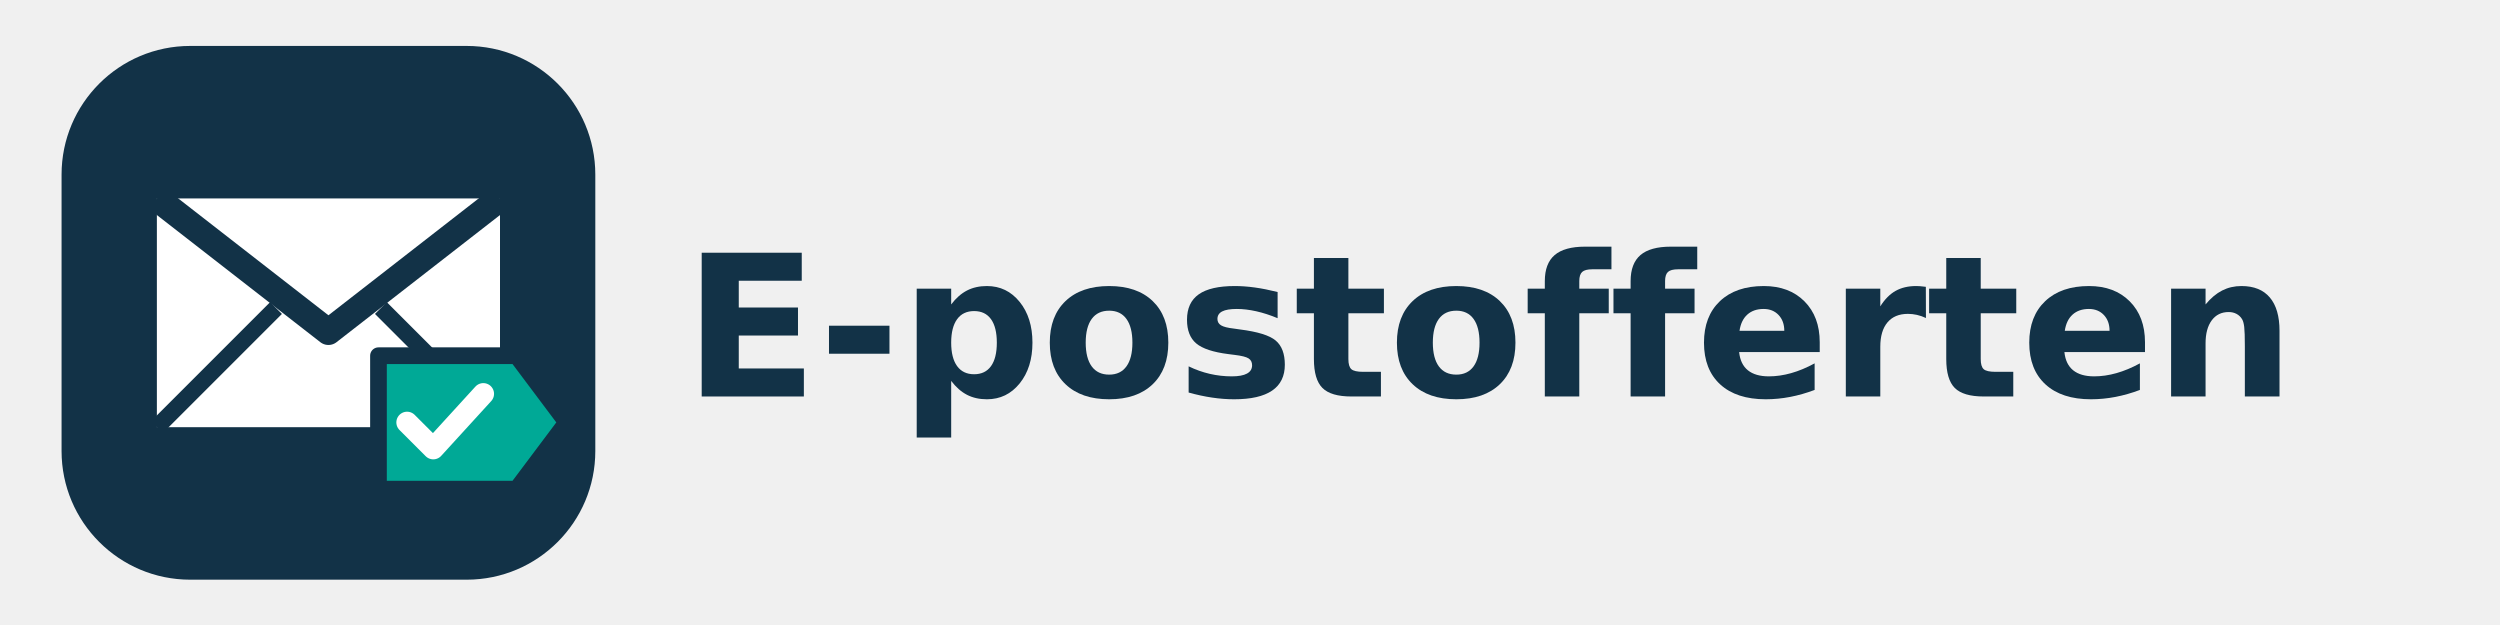
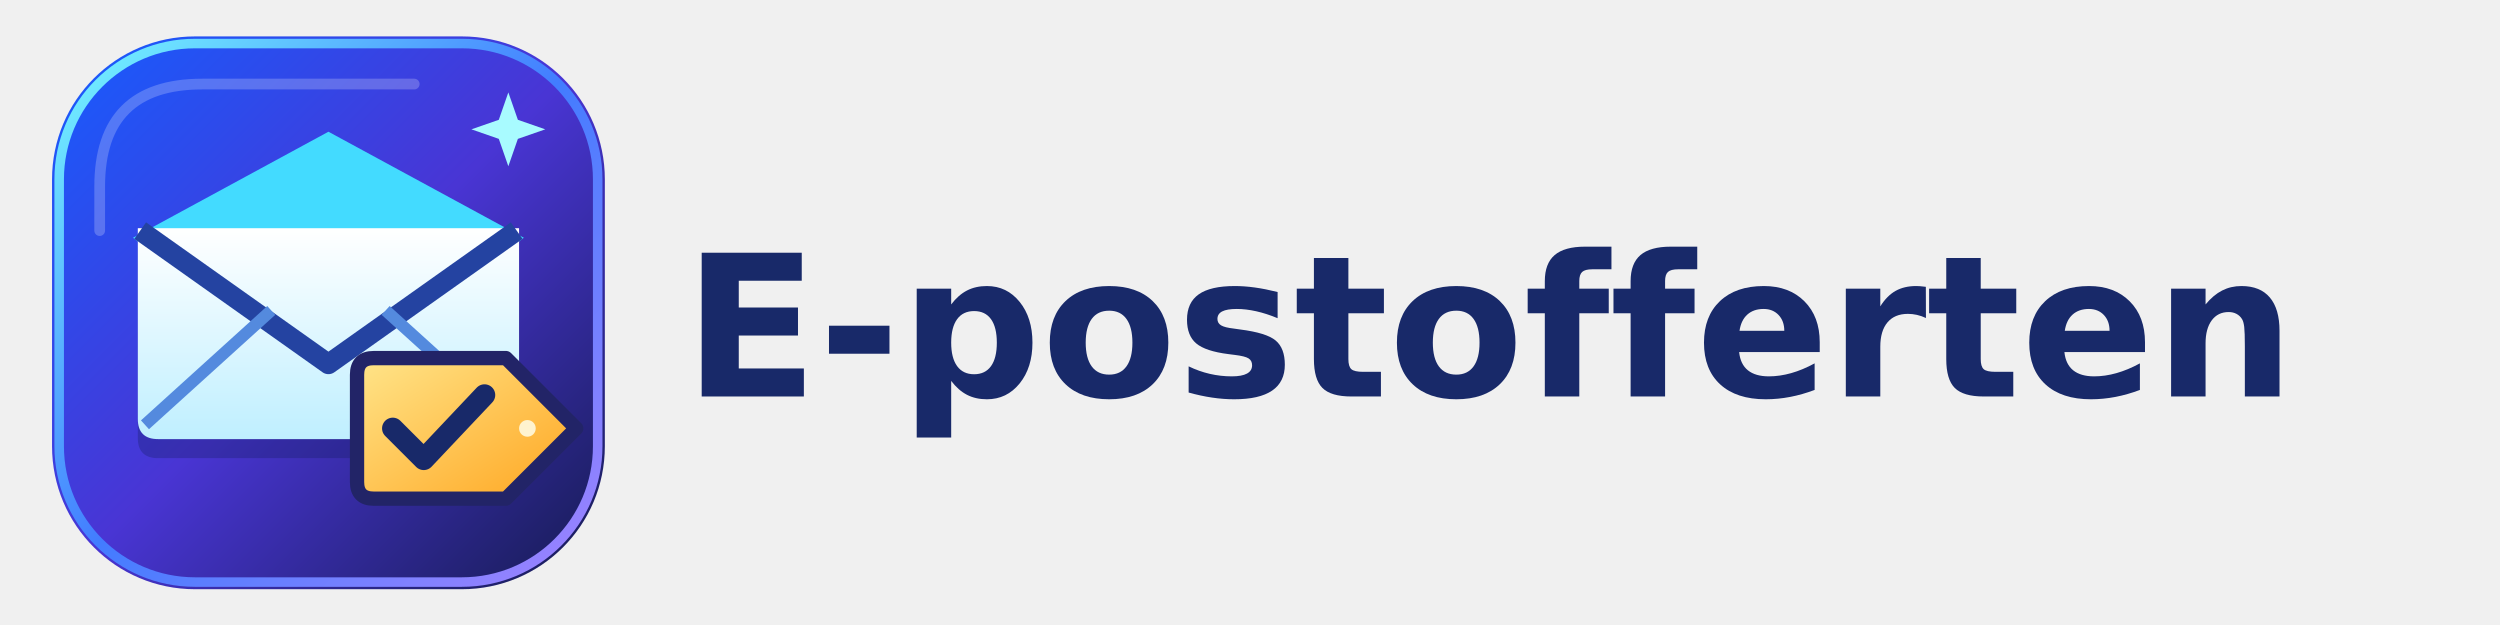
<svg xmlns="http://www.w3.org/2000/svg" width="180mm" height="45mm" viewBox="0 0 1280 320" role="img">
+   <defs>
+     <linearGradient id="badge" x1="0" y1="0" x2="1" y2="1">
+       <stop stop-color="#165DFF" />
+       <stop offset=".5" stop-color="#4935D4" />
+       <stop offset="1" stop-color="#151B50" />
+     </linearGradient>
+     <linearGradient id="edge" x1="0" y1="0" x2="1" y2="1">
+       <stop stop-color="#75F8FF" />
+       <stop offset=".5" stop-color="#427CFF" />
+       <stop offset="1" stop-color="#A183FF" />
+     </linearGradient>
+     <linearGradient id="paper" x1="0" y1="0" x2="0" y2="1">
+       <stop stop-color="#FFFFFF" />
+       <stop offset="1" stop-color="#BFEFFF" />
+     </linearGradient>
+     <linearGradient id="tag" x1="0" y1="0" x2="1" y2="1">
+       <stop stop-color="#FFE58A" />
+       <stop offset="1" stop-color="#FFA51F" />
+     </linearGradient>
+   </defs>
  <g transform="translate(12 4) scale(.61)">
-     <rect x="32" y="32" width="448" height="448" rx="108" fill="#123247" />
-     <path d="M112 160h288v192H112z" fill="#fff" />
-     <path d="m112 160 144 112 144-112" fill="none" stroke="#123247" stroke-width="22" stroke-linejoin="round" />
-     <path d="m112 352 100-100m188 100-100-100" fill="none" stroke="#123247" stroke-width="14" />
-     <path d="M298 292h116l42 56-42 56H298z" fill="#00A996" stroke="#123247" stroke-width="14" stroke-linejoin="round" />
-     <path d="m322 348 22 22 42-46" fill="none" stroke="#fff" stroke-width="18" stroke-linecap="round" stroke-linejoin="round" />
+     <rect x="24" y="24" width="464" height="464" rx="120" fill="url(#badge)" />
+     <rect x="30" y="30" width="452" height="452" rx="114" fill="none" stroke="url(#edge)" stroke-width="8" />
+     <path d="M64 187V150Q64 64 150 64H328" fill="none" stroke="#FFFFFF" stroke-opacity=".22" stroke-width="9" stroke-linecap="round" />
+     <path d="M92 193 256 104 420 193 256 320Z" fill="#43DBFF" />
+     <path d="M96 201H416V361Q416 378 399 378H113Q96 378 96 361Z" fill="#111A59" opacity=".3" />
+     <path d="M96 185H416V345Q416 362 399 362H113Q96 362 96 345Z" fill="url(#paper)" />
+     <path d="M98 187 256 299 414 187" fill="none" stroke="#2443A1" stroke-width="17" stroke-linejoin="round" />
+     <path d="m102 350 106-96m202 96-106-96" fill="none" stroke="#548ADE" stroke-width="10" />
+     <path d="M294 294H405L464 353 405 412H294Q280 412 280 398V308Q280 294 294 294Z" fill="url(#tag)" stroke="#222467" stroke-width="12" stroke-linejoin="round" />
+     <path d="m310 353 26 26 51-54" fill="none" stroke="#182969" stroke-width="18" stroke-linecap="round" stroke-linejoin="round" />
+     <circle cx="423" cy="353" r="7" fill="#FFF3CF" />
+     <path d="m407 71 8 23 23 8-23 8-8 23-8-23-23-8 23-8Z" fill="#A8FBFF" />
  </g>
-   <g fill="#123247" transform="translate(350 203) scale(0.04930082 -0.04930082)">
+   <g fill="#182969" transform="translate(350 203) scale(0.04930082 -0.04930082)">
    <path transform="translate(0 0)" d="M188 1493H1227V1202H573V924H1188V633H573V291H1249V0H188Z" />
    <path transform="translate(1399 0)" d="M111 735H739V444H111Z" />
    <path transform="translate(2249 0)" d="M530 162V-426H172V1120H530V956Q604 1054 694.0 1100.5Q784 1147 901 1147Q1108 1147 1241.0 982.5Q1374 818 1374 559Q1374 300 1241.0 135.5Q1108 -29 901 -29Q784 -29 694.0 17.5Q604 64 530 162ZM768 887Q653 887 591.5 802.5Q530 718 530 559Q530 400 591.5 315.5Q653 231 768 231Q883 231 943.5 315.0Q1004 399 1004 559Q1004 719 943.5 803.0Q883 887 768 887Z" />
    <path transform="translate(3715 0)" d="M705 891Q586 891 523.5 805.5Q461 720 461 559Q461 398 523.5 312.5Q586 227 705 227Q822 227 884.0 312.5Q946 398 946 559Q946 720 884.0 805.5Q822 891 705 891ZM705 1147Q994 1147 1156.5 991.0Q1319 835 1319 559Q1319 283 1156.5 127.0Q994 -29 705 -29Q415 -29 251.5 127.0Q88 283 88 559Q88 835 251.5 991.0Q415 1147 705 1147Z" />
    <path transform="translate(5122 0)" d="M1047 1085V813Q932 861 825.0 885.0Q718 909 623 909Q521 909 471.5 883.5Q422 858 422 805Q422 762 459.5 739.0Q497 716 594 705L657 696Q932 661 1027.0 581.0Q1122 501 1122 330Q1122 151 990.0 61.0Q858 -29 596 -29Q485 -29 366.5 -11.5Q248 6 123 41V313Q230 261 342.5 235.0Q455 209 571 209Q676 209 729.0 238.0Q782 267 782 324Q782 372 745.5 395.5Q709 419 600 432L537 440Q298 470 202.0 551.0Q106 632 106 797Q106 975 228.0 1061.0Q350 1147 602 1147Q701 1147 810.0 1132.0Q919 1117 1047 1085Z" />
    <path transform="translate(6341 0)" d="M563 1438V1120H932V864H563V389Q563 311 594.0 283.5Q625 256 717 256H901V0H594Q382 0 293.5 88.5Q205 177 205 389V864H27V1120H205V1438Z" />
    <path transform="translate(7320 0)" d="M705 891Q586 891 523.5 805.5Q461 720 461 559Q461 398 523.5 312.5Q586 227 705 227Q822 227 884.0 312.5Q946 398 946 559Q946 720 884.0 805.5Q822 891 705 891ZM705 1147Q994 1147 1156.5 991.0Q1319 835 1319 559Q1319 283 1156.5 127.0Q994 -29 705 -29Q415 -29 251.5 127.0Q88 283 88 559Q88 835 251.5 991.0Q415 1147 705 1147Z" />
    <path transform="translate(8727 0)" d="M909 1556V1321H711Q635 1321 605.0 1293.5Q575 1266 575 1198V1120H881V864H575V0H217V864H39V1120H217V1198Q217 1381 319.0 1468.5Q421 1556 635 1556Z" />
    <path transform="translate(9618 0)" d="M909 1556V1321H711Q635 1321 605.0 1293.5Q575 1266 575 1198V1120H881V864H575V0H217V864H39V1120H217V1198Q217 1381 319.0 1468.5Q421 1556 635 1556Z" />
    <path transform="translate(10509 0)" d="M1290 563V461H453Q466 335 544.0 272.0Q622 209 762 209Q875 209 993.5 242.5Q1112 276 1237 344V68Q1110 20 983.0 -4.5Q856 -29 729 -29Q425 -29 256.5 125.5Q88 280 88 559Q88 833 253.5 990.0Q419 1147 709 1147Q973 1147 1131.5 988.0Q1290 829 1290 563ZM922 682Q922 784 862.5 846.5Q803 909 707 909Q603 909 538.0 850.5Q473 792 457 682Z" />
    <path transform="translate(11898 0)" d="M1004 815Q957 837 910.5 847.5Q864 858 817 858Q679 858 604.5 769.5Q530 681 530 516V0H172V1120H530V936Q599 1046 688.5 1096.5Q778 1147 903 1147Q921 1147 942.0 1145.5Q963 1144 1003 1139Z" />
    <path transform="translate(12908 0)" d="M563 1438V1120H932V864H563V389Q563 311 594.0 283.5Q625 256 717 256H901V0H594Q382 0 293.5 88.5Q205 177 205 389V864H27V1120H205V1438Z" />
    <path transform="translate(13887 0)" d="M1290 563V461H453Q466 335 544.0 272.0Q622 209 762 209Q875 209 993.5 242.5Q1112 276 1237 344V68Q1110 20 983.0 -4.5Q856 -29 729 -29Q425 -29 256.5 125.5Q88 280 88 559Q88 833 253.5 990.0Q419 1147 709 1147Q973 1147 1131.5 988.0Q1290 829 1290 563ZM922 682Q922 784 862.5 846.5Q803 909 707 909Q603 909 538.0 850.5Q473 792 457 682Z" />
    <path transform="translate(15276 0)" d="M1298 682V0H938V111V522Q938 667 931.5 722.0Q925 777 909 803Q888 838 852.0 857.5Q816 877 770 877Q658 877 594.0 790.5Q530 704 530 551V0H172V1120H530V956Q611 1054 702.0 1100.5Q793 1147 903 1147Q1097 1147 1197.5 1028.0Q1298 909 1298 682Z" />
  </g>
</svg>
